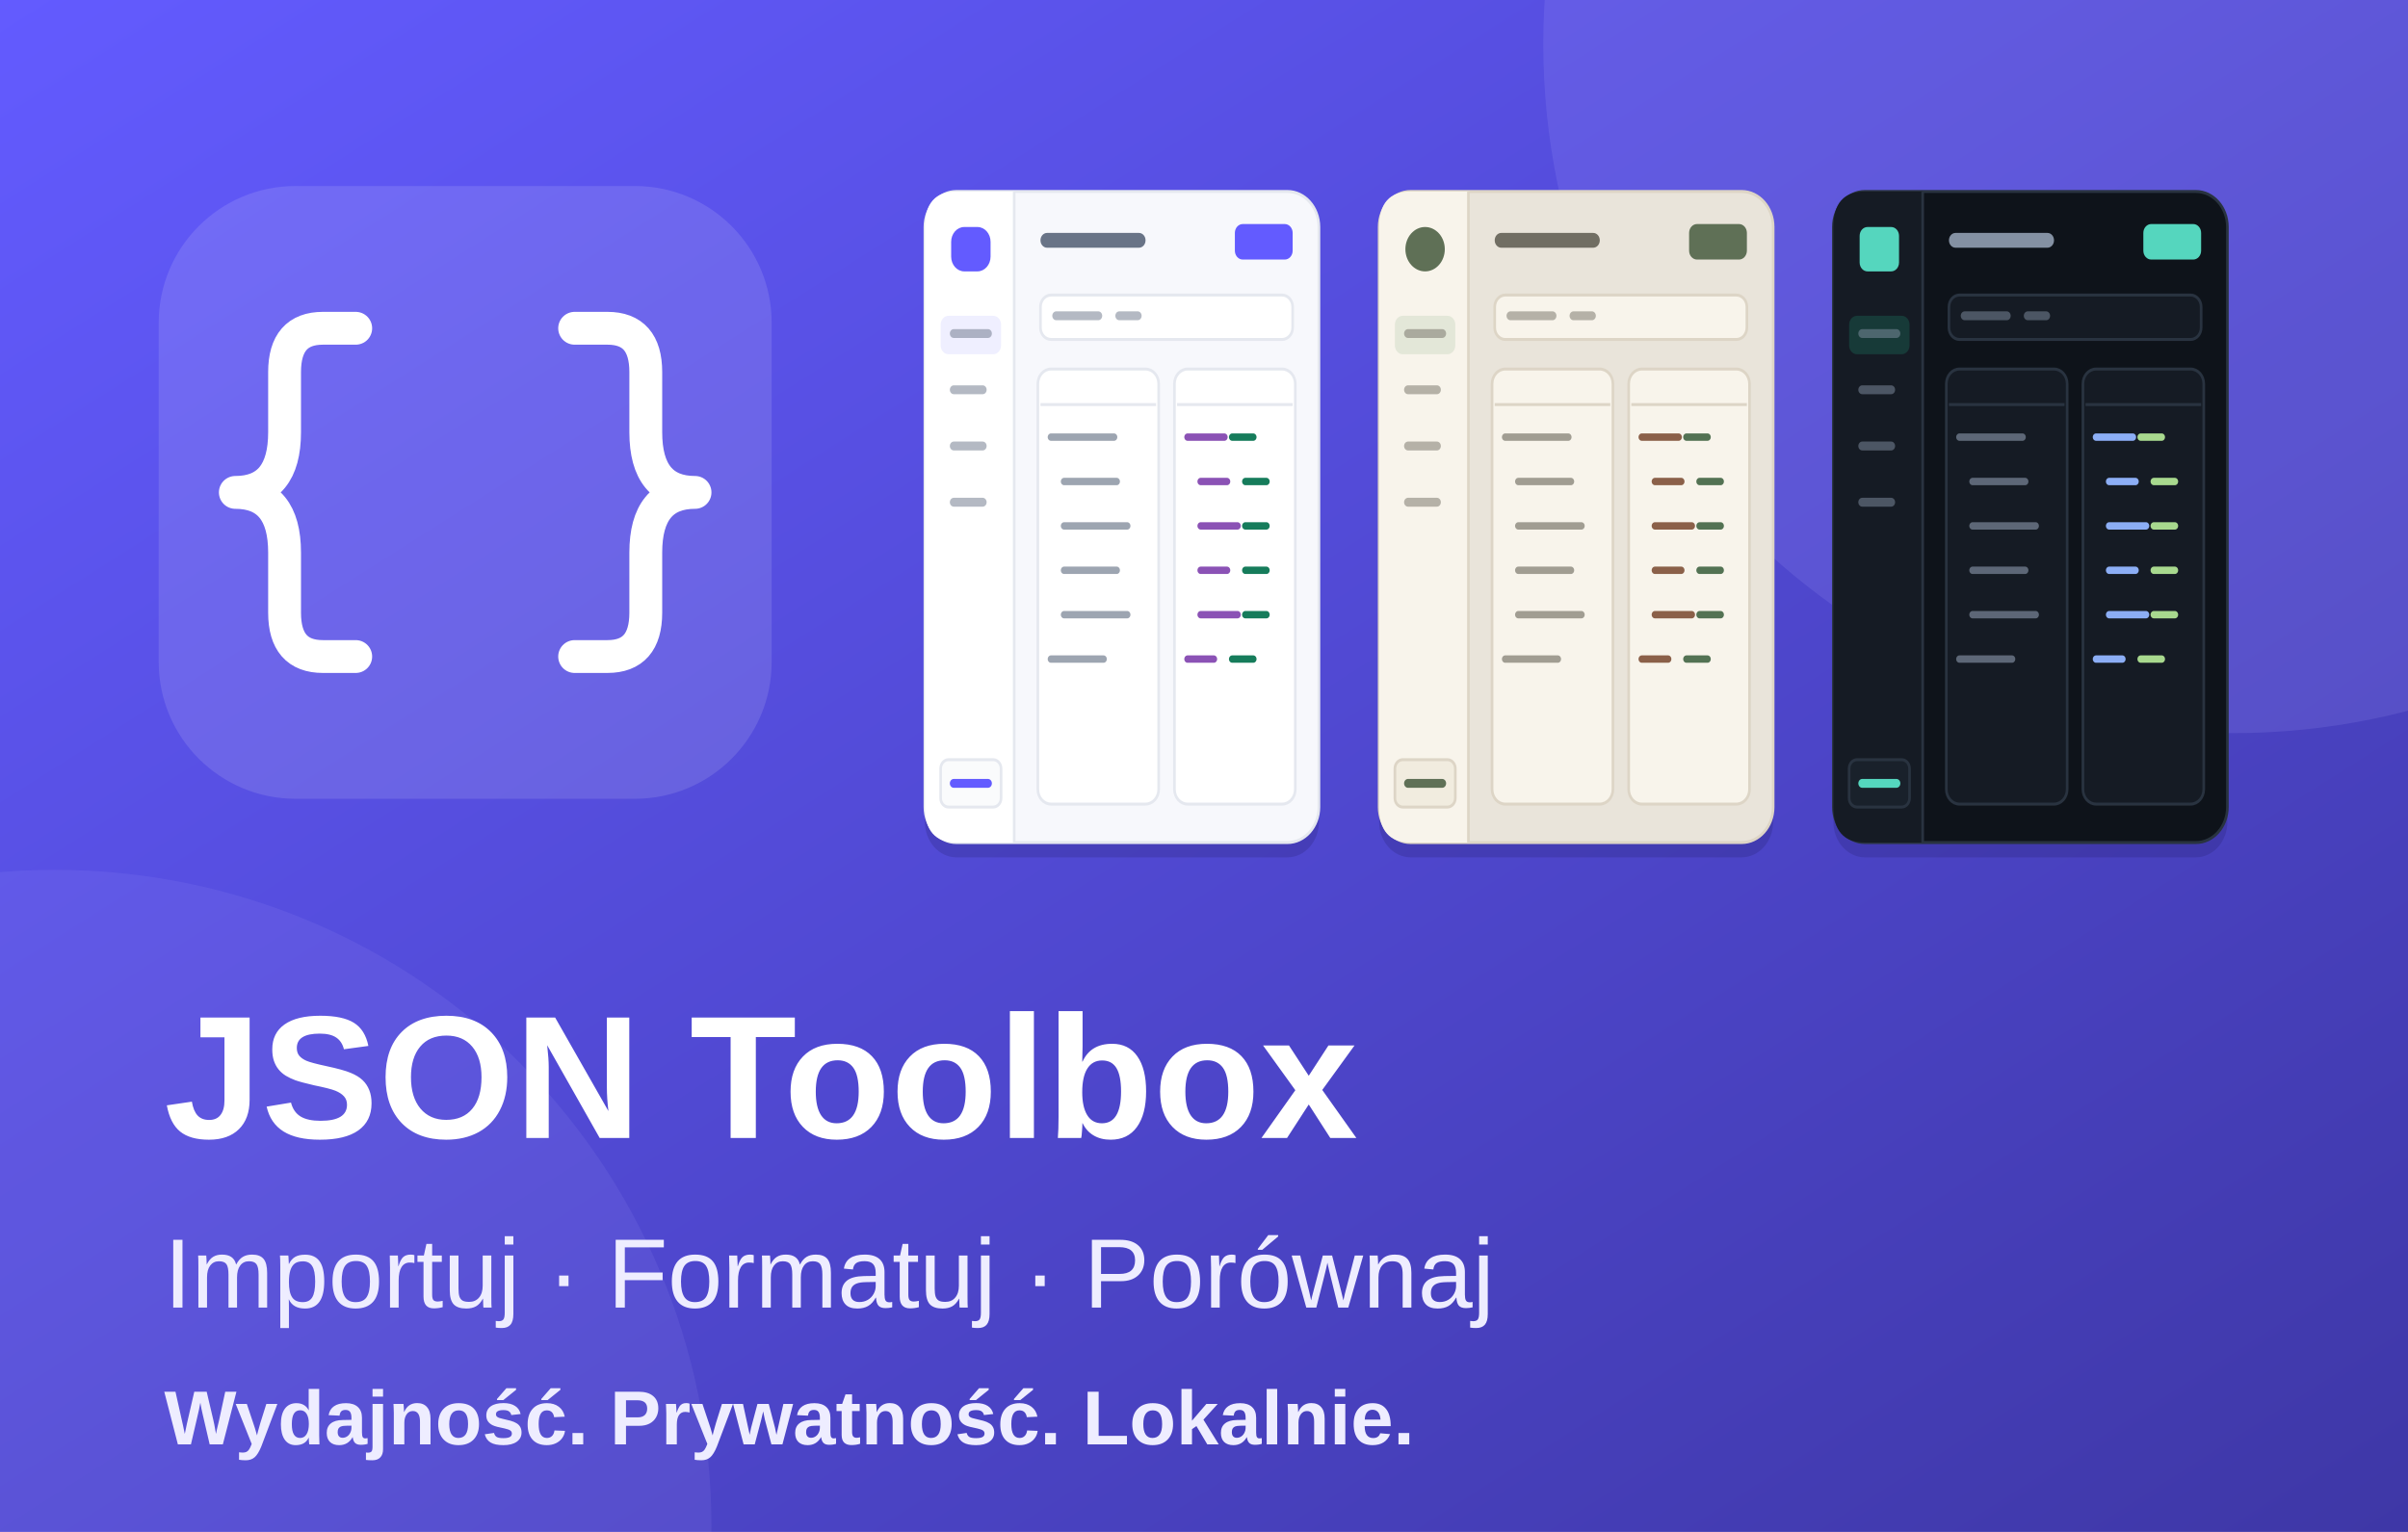
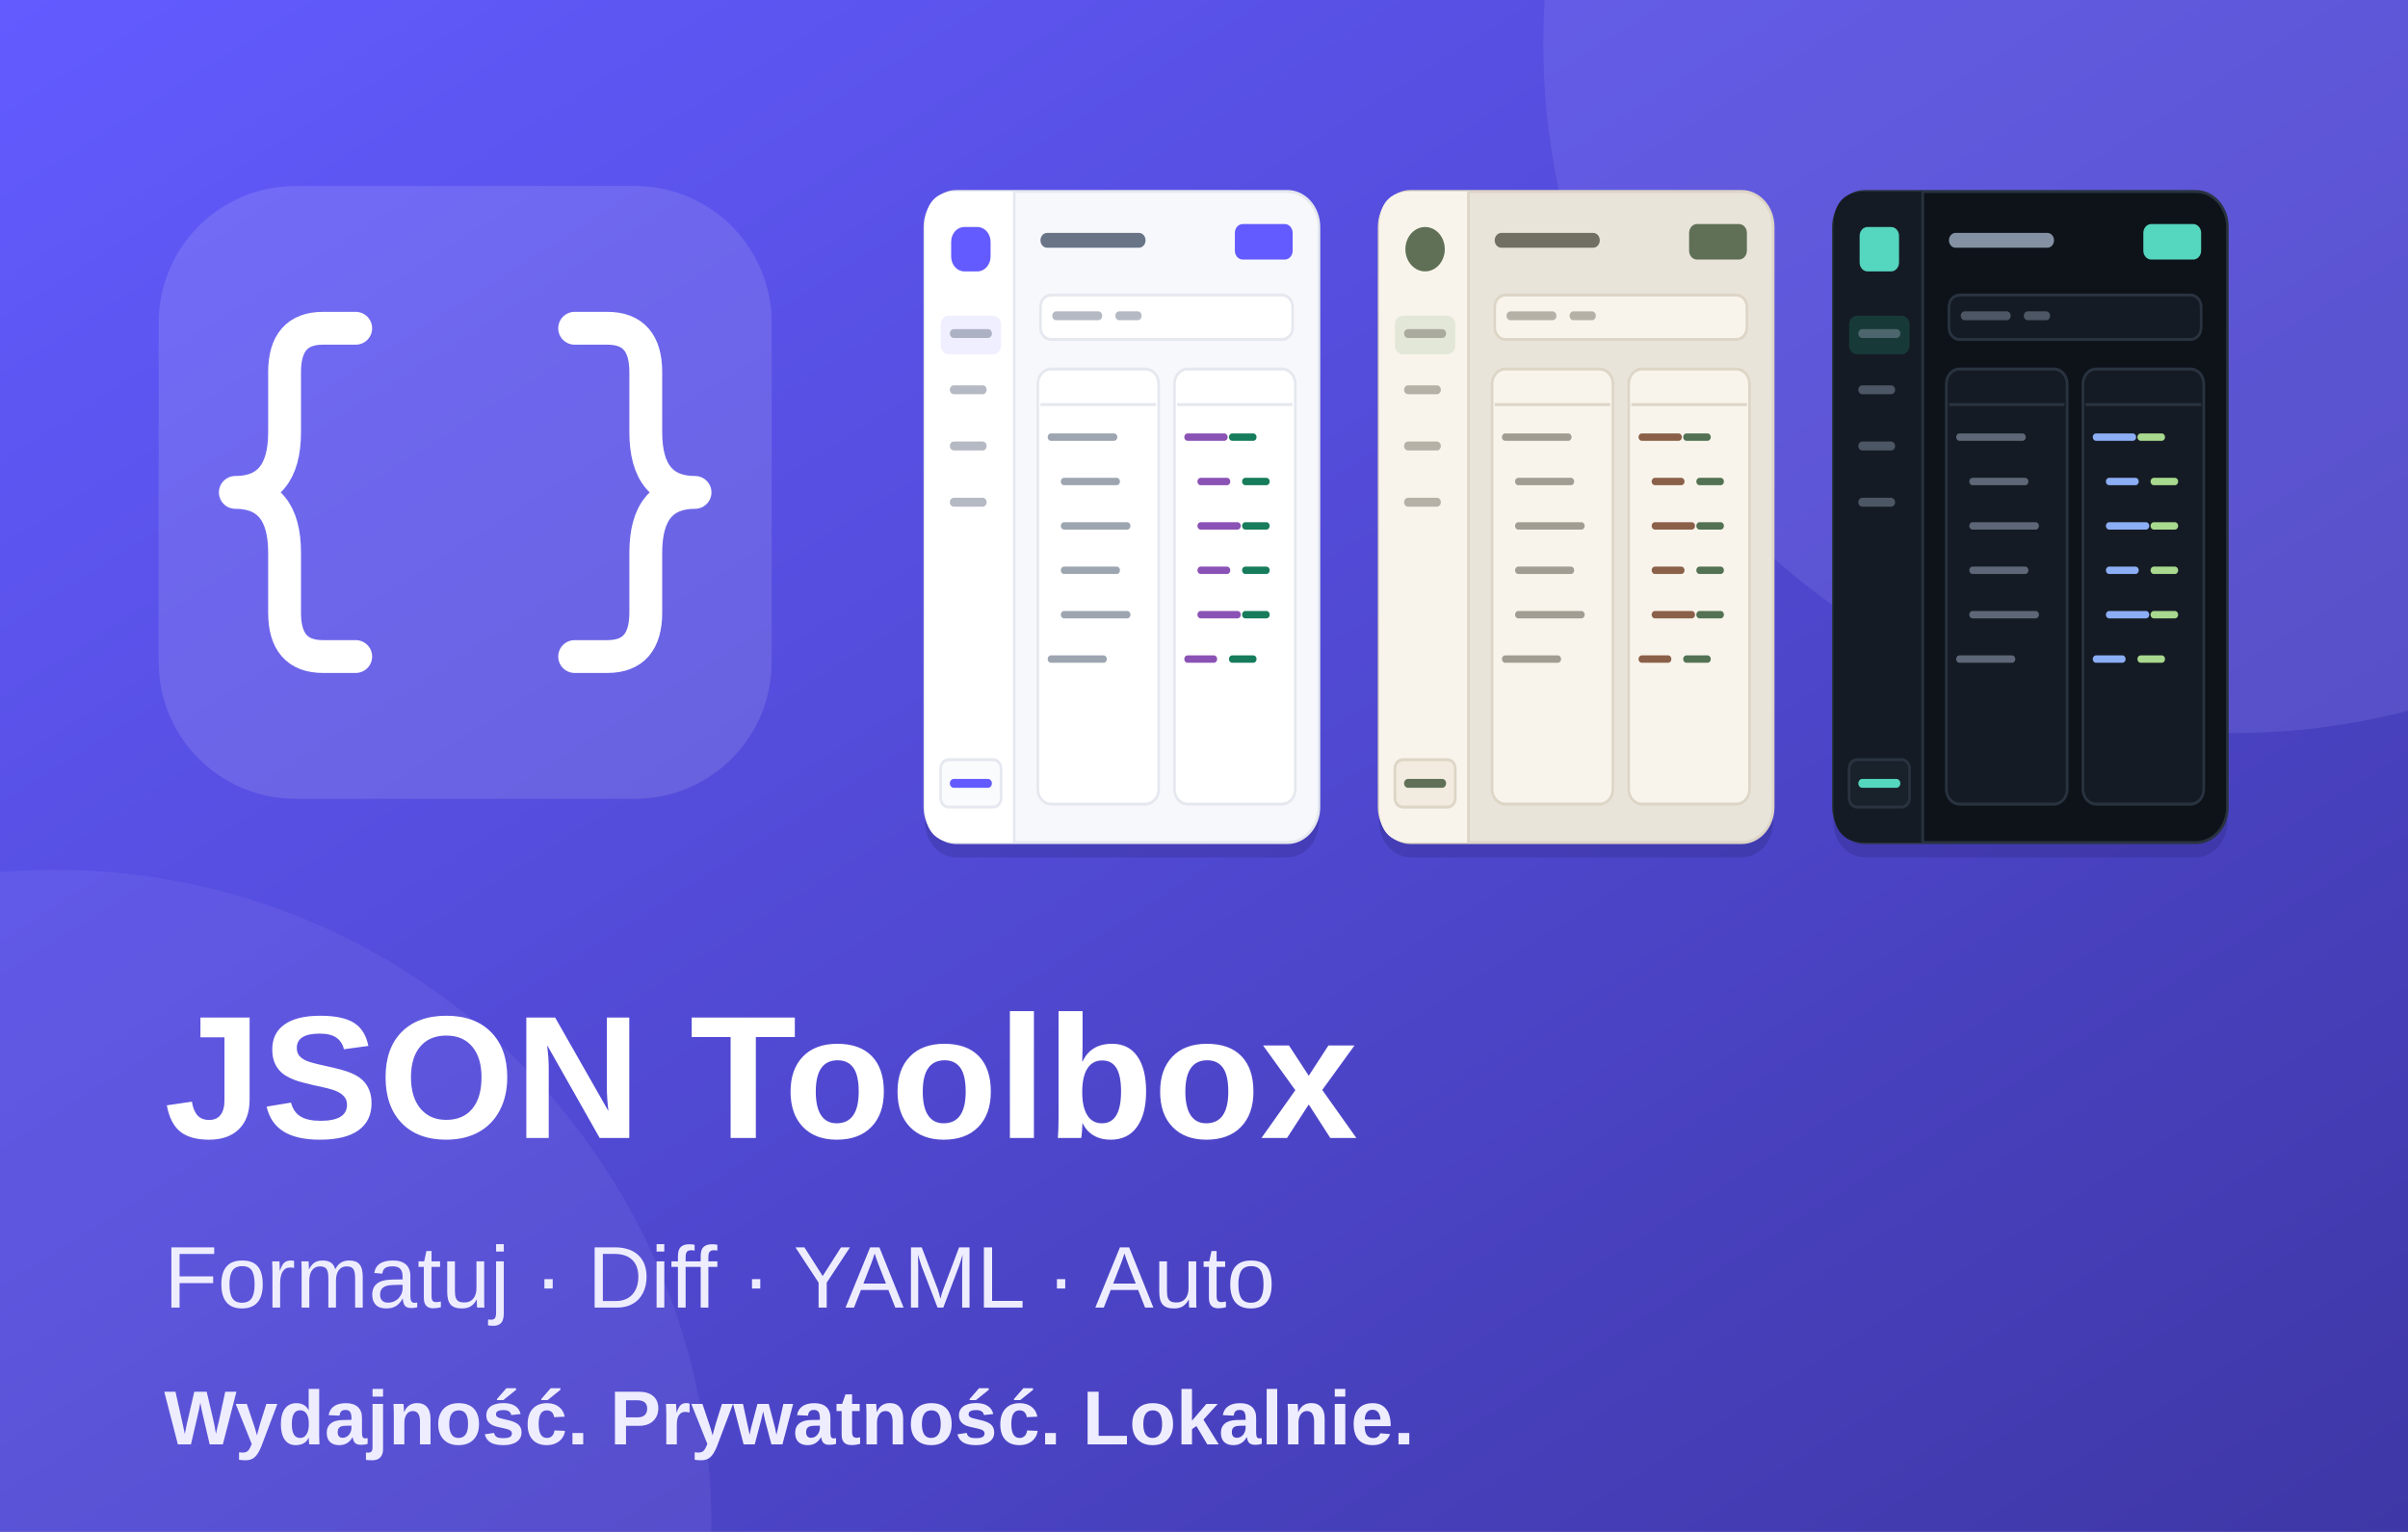
<svg xmlns="http://www.w3.org/2000/svg" width="440" height="280" viewBox="0 0 440 280" lang="pl">
  <defs>
    <linearGradient id="bg" x2="1" y2="1">
      <stop stop-color="#635bff" />
      <stop offset="1" stop-color="#3e37a6" />
    </linearGradient>
  </defs>
  <rect width="440" height="280" fill="url(#bg)" />
  <circle cx="408" cy="8" r="126" fill="#b6b2ff" opacity=".14" />
  <circle cx="10" cy="279" r="120" fill="#b6b2ff" opacity=".1" />
  <rect x="29" y="34" width="112" height="112" rx="25" fill="#fff" opacity=".12" />
  <g fill="none" stroke="#fff" stroke-width="6" stroke-linecap="round" stroke-linejoin="round">
    <path d="M65 60h-6q-7 0-7 8v11q0 11-9 11 9 0 9 11v11q0 8 7 8h6" />
    <path d="M105 60h6q7 0 7 8v11q0 11 9 11-9 0-9 11v11q0 8-7 8h-6" />
  </g>
  <g transform="translate(169 35) scale(0.48 0.5409091)">
    <g>
      <rect x="0" y="5" width="150" height="220" rx="12" fill="#17134c" opacity=".18" />
      <rect width="150" height="220" rx="12" fill="#f7f8fc" stroke="#e5e8ef" />
      <path d="M12 0h22v220H12q-12 0-12-12V12Q0 0 12 0Z" fill="#ffffff" />
      <path d="M34 0v220" stroke="#e5e8ef" />
      <rect x="10" y="12" width="15" height="15" rx="5" fill="#635bff" />
      <rect x="6" y="42" width="23" height="13" rx="3" fill="#efefff" />
      <g stroke="#697487" stroke-width="3" stroke-linecap="round" opacity=".5">
        <path d="M11 48h13M11 67h11M11 86h11M11 105h11" />
      </g>
      <rect x="44" y="14" width="40" height="5" rx="2.5" fill="#697487" />
      <rect x="118" y="11" width="22" height="12" rx="3" fill="#635bff" />
      <rect x="44" y="35" width="96" height="15" rx="4" fill="#ffffff" stroke="#e5e8ef" />
      <path d="M50 42h16m8 0h7" stroke="#697487" stroke-width="3" stroke-linecap="round" opacity=".5" />
      <rect x="43" y="60" width="46" height="147" rx="5" fill="#ffffff" stroke="#e5e8ef" />
      <rect x="95" y="60" width="46" height="147" rx="5" fill="#ffffff" stroke="#e5e8ef" />
      <path d="M44 72h44M96 72h44" stroke="#e5e8ef" />
      <g stroke-width="2.5" stroke-linecap="round">
        <path d="M48 83h24" stroke="#697487" opacity=".65" />
        <path d="M100 83h14" stroke="#8b52b5" />
        <path d="M117 83h8" stroke="#167c5b" />
        <path d="M53 98h20" stroke="#697487" opacity=".65" />
        <path d="M105 98h10" stroke="#8b52b5" />
        <path d="M122 98h8" stroke="#167c5b" />
        <path d="M53 113h24" stroke="#697487" opacity=".65" />
        <path d="M105 113h14" stroke="#8b52b5" />
        <path d="M122 113h8" stroke="#167c5b" />
        <path d="M53 128h20" stroke="#697487" opacity=".65" />
        <path d="M105 128h10" stroke="#8b52b5" />
        <path d="M122 128h8" stroke="#167c5b" />
        <path d="M53 143h24" stroke="#697487" opacity=".65" />
        <path d="M105 143h14" stroke="#8b52b5" />
        <path d="M122 143h8" stroke="#167c5b" />
        <path d="M48 158h20" stroke="#697487" opacity=".65" />
        <path d="M100 158h10" stroke="#8b52b5" />
        <path d="M117 158h8" stroke="#167c5b" />
      </g>
      <rect x="6" y="192" width="23" height="16" rx="3" fill="#fafbfc" stroke="#e5e8ef" />
      <path d="M11 200h13" stroke="#635bff" stroke-width="3" stroke-linecap="round" />
    </g>
  </g>
  <g transform="translate(252 35) scale(0.48 0.5409091)">
    <g>
      <rect x="0" y="5" width="150" height="220" rx="12" fill="#17134c" opacity=".18" />
      <rect width="150" height="220" rx="12" fill="#e9e4da" stroke="#ddd5c6" />
      <path d="M12 0h22v220H12q-12 0-12-12V12Q0 0 12 0Z" fill="#f8f4eb" />
      <path d="M34 0v220" stroke="#ddd5c6" />
      <rect x="10" y="12" width="15" height="15" rx="8" fill="#5f7056" />
      <rect x="6" y="42" width="23" height="13" rx="3" fill="#e3e7d8" />
      <g stroke="#716e63" stroke-width="3" stroke-linecap="round" opacity=".5">
        <path d="M11 48h13M11 67h11M11 86h11M11 105h11" />
      </g>
      <rect x="44" y="14" width="40" height="5" rx="2.5" fill="#716e63" />
      <rect x="118" y="11" width="22" height="12" rx="3" fill="#5f7056" />
      <rect x="44" y="35" width="96" height="15" rx="4" fill="#f8f4eb" stroke="#ddd5c6" />
      <path d="M50 42h16m8 0h7" stroke="#716e63" stroke-width="3" stroke-linecap="round" opacity=".5" />
      <rect x="43" y="60" width="46" height="147" rx="5" fill="#f8f4eb" stroke="#ddd5c6" />
      <rect x="95" y="60" width="46" height="147" rx="5" fill="#f8f4eb" stroke="#ddd5c6" />
      <path d="M44 72h44M96 72h44" stroke="#ddd5c6" />
      <g stroke-width="2.5" stroke-linecap="round">
        <path d="M48 83h24" stroke="#716e63" opacity=".65" />
        <path d="M100 83h14" stroke="#8b6049" />
        <path d="M117 83h8" stroke="#537253" />
        <path d="M53 98h20" stroke="#716e63" opacity=".65" />
        <path d="M105 98h10" stroke="#8b6049" />
        <path d="M122 98h8" stroke="#537253" />
        <path d="M53 113h24" stroke="#716e63" opacity=".65" />
        <path d="M105 113h14" stroke="#8b6049" />
        <path d="M122 113h8" stroke="#537253" />
        <path d="M53 128h20" stroke="#716e63" opacity=".65" />
        <path d="M105 128h10" stroke="#8b6049" />
        <path d="M122 128h8" stroke="#537253" />
        <path d="M53 143h24" stroke="#716e63" opacity=".65" />
        <path d="M105 143h14" stroke="#8b6049" />
        <path d="M122 143h8" stroke="#537253" />
        <path d="M48 158h20" stroke="#716e63" opacity=".65" />
        <path d="M100 158h10" stroke="#8b6049" />
        <path d="M117 158h8" stroke="#537253" />
      </g>
      <rect x="6" y="192" width="23" height="16" rx="3" fill="#f1ecdf" stroke="#ddd5c6" />
      <path d="M11 200h13" stroke="#5f7056" stroke-width="3" stroke-linecap="round" />
    </g>
  </g>
  <g transform="translate(335 35) scale(0.48 0.5409091)">
    <g>
      <rect x="0" y="5" width="150" height="220" rx="12" fill="#17134c" opacity=".18" />
      <rect width="150" height="220" rx="12" fill="#0e131a" stroke="#293340" />
      <path d="M12 0h22v220H12q-12 0-12-12V12Q0 0 12 0Z" fill="#151b24" />
      <path d="M34 0v220" stroke="#293340" />
      <rect x="10" y="12" width="15" height="15" rx="3" fill="#55d6be" />
      <rect x="6" y="42" width="23" height="13" rx="3" fill="#173a38" />
      <g stroke="#8491a3" stroke-width="3" stroke-linecap="round" opacity=".5">
        <path d="M11 48h13M11 67h11M11 86h11M11 105h11" />
      </g>
      <rect x="44" y="14" width="40" height="5" rx="2.5" fill="#8491a3" />
      <rect x="118" y="11" width="22" height="12" rx="3" fill="#55d6be" />
      <rect x="44" y="35" width="96" height="15" rx="4" fill="#151b24" stroke="#293340" />
      <path d="M50 42h16m8 0h7" stroke="#8491a3" stroke-width="3" stroke-linecap="round" opacity=".5" />
      <rect x="43" y="60" width="46" height="147" rx="5" fill="#151b24" stroke="#293340" />
      <rect x="95" y="60" width="46" height="147" rx="5" fill="#151b24" stroke="#293340" />
      <path d="M44 72h44M96 72h44" stroke="#293340" />
      <g stroke-width="2.5" stroke-linecap="round">
        <path d="M48 83h24" stroke="#8491a3" opacity=".65" />
        <path d="M100 83h14" stroke="#8caef5" />
        <path d="M117 83h8" stroke="#a8d98e" />
        <path d="M53 98h20" stroke="#8491a3" opacity=".65" />
        <path d="M105 98h10" stroke="#8caef5" />
        <path d="M122 98h8" stroke="#a8d98e" />
        <path d="M53 113h24" stroke="#8491a3" opacity=".65" />
        <path d="M105 113h14" stroke="#8caef5" />
        <path d="M122 113h8" stroke="#a8d98e" />
        <path d="M53 128h20" stroke="#8491a3" opacity=".65" />
        <path d="M105 128h10" stroke="#8caef5" />
        <path d="M122 128h8" stroke="#a8d98e" />
        <path d="M53 143h24" stroke="#8491a3" opacity=".65" />
        <path d="M105 143h14" stroke="#8caef5" />
        <path d="M122 143h8" stroke="#a8d98e" />
        <path d="M48 158h20" stroke="#8491a3" opacity=".65" />
        <path d="M100 158h10" stroke="#8caef5" />
        <path d="M117 158h8" stroke="#a8d98e" />
      </g>
      <rect x="6" y="192" width="23" height="16" rx="3" fill="#19212b" stroke="#293340" />
      <path d="M11 200h13" stroke="#55d6be" stroke-width="3" stroke-linecap="round" />
    </g>
  </g>
  <text x="30" y="208" fill="#fff" font-family="Arial, Noto Sans, sans-serif" font-size="32" font-weight="700" direction="ltr" unicode-bidi="isolate" text-anchor="start" data-max-width="380" data-min-x="29" data-max-x="411">JSON Toolbox</text>
-   <text x="30" y="239" fill="#eeedff" font-family="Arial, Noto Sans, sans-serif" font-size="18" font-weight="400" direction="ltr" unicode-bidi="isolate" text-anchor="start" data-max-width="380" data-min-x="29" data-max-x="411">Importuj · Formatuj · Porównaj</text>
+   <text x="30" y="239" fill="#eeedff" font-family="Arial, Noto Sans, sans-serif" font-size="16" font-weight="400" direction="ltr" unicode-bidi="isolate" text-anchor="start" data-max-width="380" data-min-x="29" data-max-x="411">Formatuj · Diff · YAML · Auto</text>
  <text x="30" y="264" fill="#eeedff" font-family="Arial, Noto Sans, sans-serif" font-size="14" font-weight="600" direction="ltr" unicode-bidi="isolate" text-anchor="start" data-max-width="380" data-min-x="29" data-max-x="411">Wydajność. Prywatność. Lokalnie.</text>
</svg>
